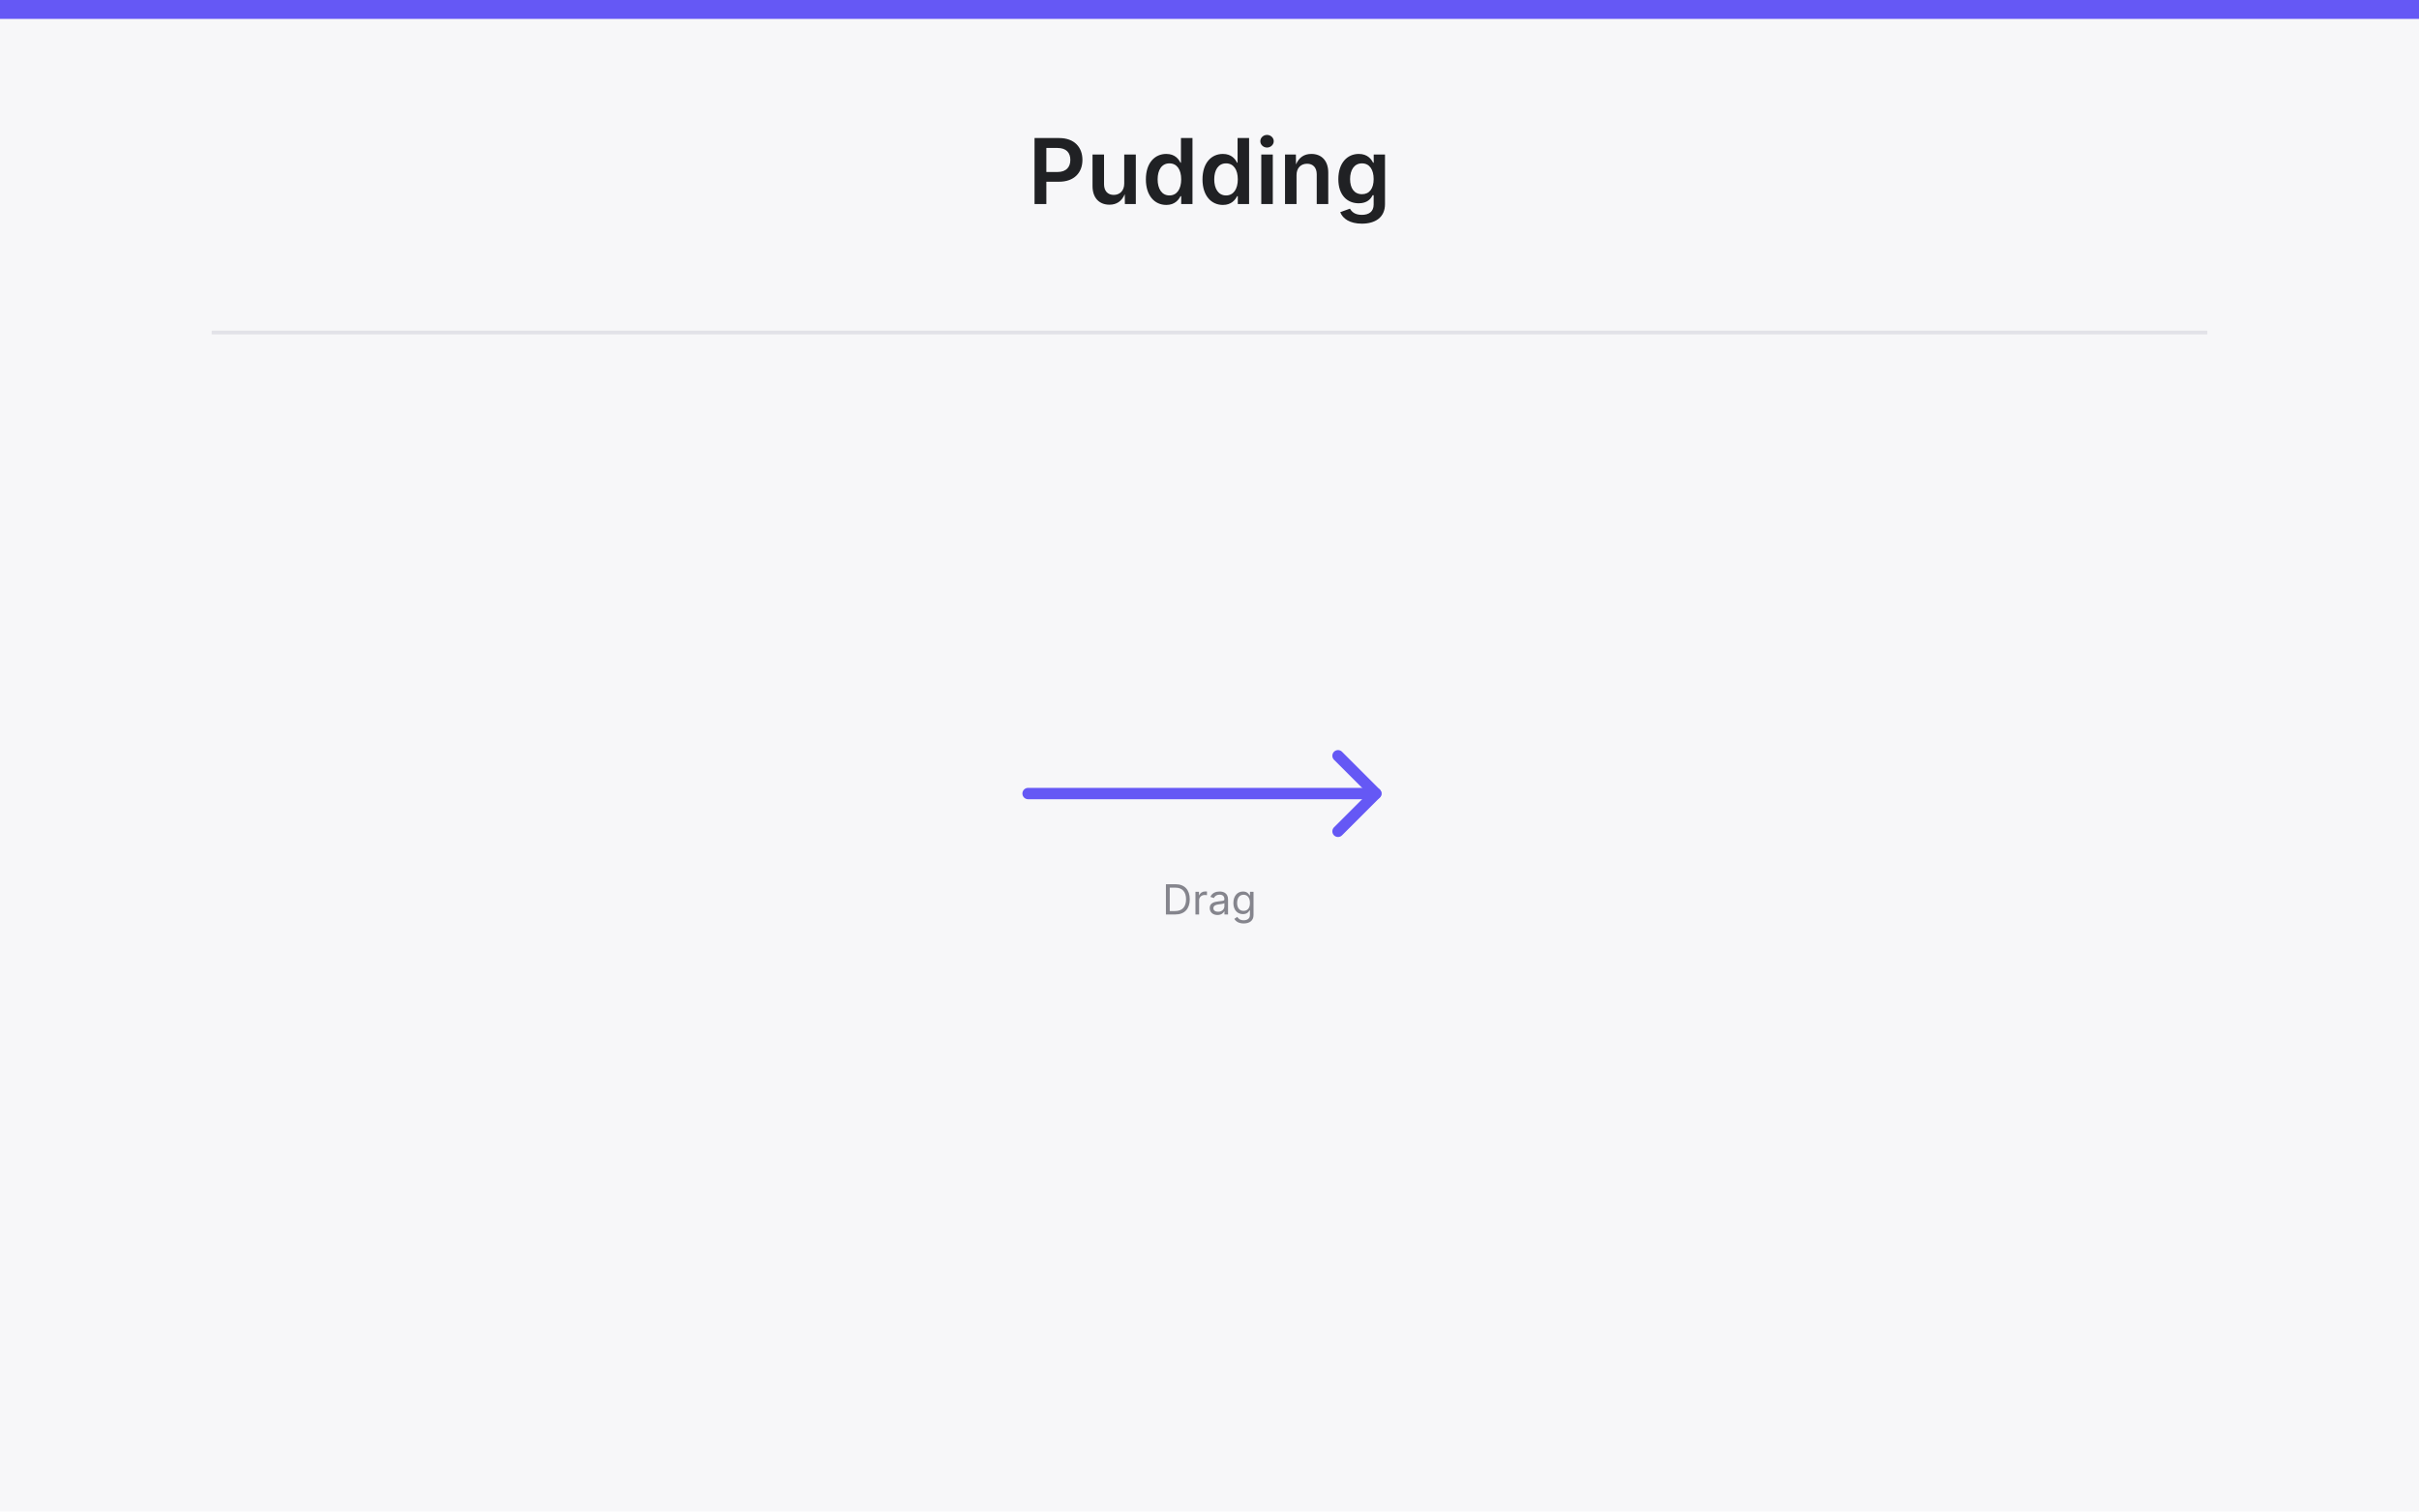
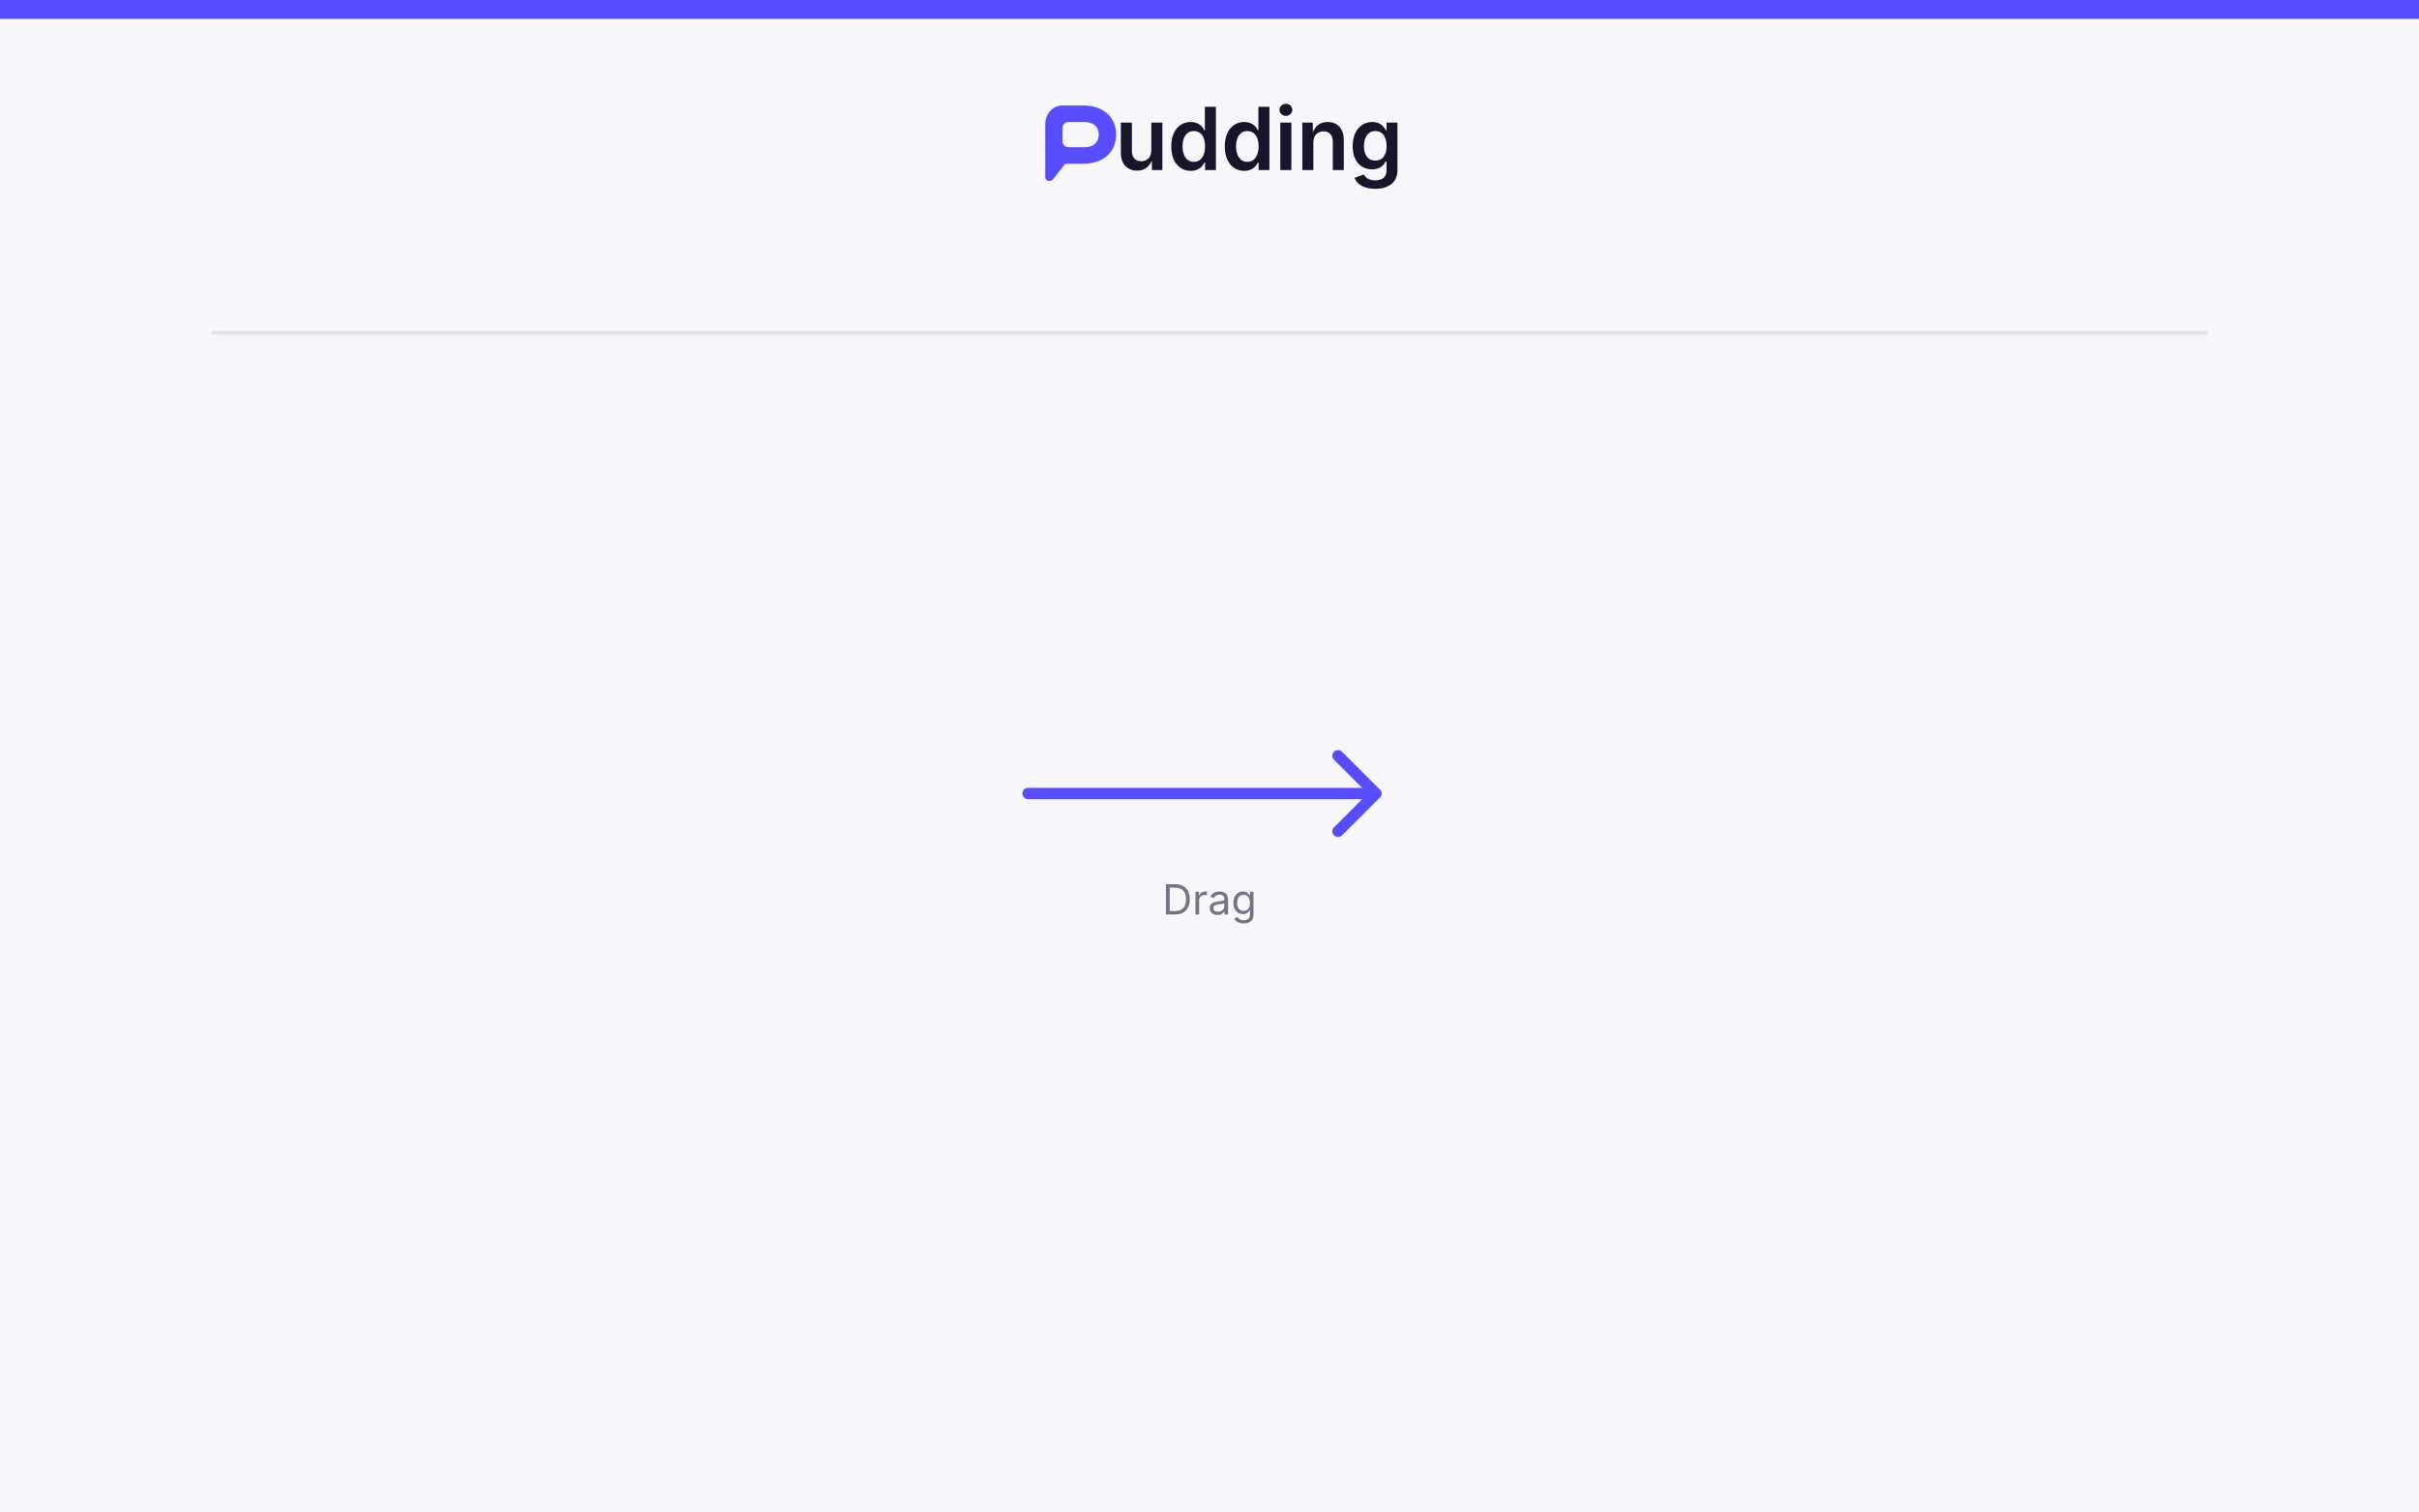
<svg xmlns="http://www.w3.org/2000/svg" width="640" height="400" viewBox="0 0 640 400">
-   <rect width="640" height="400" fill="#f7f7f9" />
-   <rect width="640" height="5" fill="#6558f5" />
-   <text x="320" y="54" fill="#202124" font-family="-apple-system, BlinkMacSystemFont, 'Helvetica Neue', sans-serif" font-size="24" font-weight="600" text-anchor="middle">Pudding</text>
-   <line x1="56" y1="88" x2="584" y2="88" stroke="#e2e2e8" />
-   <path d="M272 210H364" fill="none" stroke="#6558f5" stroke-linecap="round" stroke-width="3" />
-   <path d="M354 200L364 210L354 220" fill="none" stroke="#6558f5" stroke-linecap="round" stroke-linejoin="round" stroke-width="3" />
-   <text x="320" y="242" fill="#85858d" font-family="-apple-system, BlinkMacSystemFont, 'Helvetica Neue', sans-serif" font-size="11" text-anchor="middle">Drag</text>
+   <rect width="640" height="400" fill="#f7f7fb" />
+   <rect width="640" height="5" fill="#584cff" />
+   <path transform="translate(273 25) scale(.2083333)" fill="#584cff" fill-rule="evenodd" d="     M39 14H65     C91 14 107 29 107 51     C107 73 91 88 65 88H44     C42.5 88 41.5 89 40.5 90.5     L29 105     C27 108 25 110 22 110     C19 110 17 107.5 17 104V38     C17 24 27 14 39 14Z     M47 35H67     C78 35 85 41 85 51     C85 61 78 67 67 67H47     C42 67 39 64 39 59V43     C39 38 42 35 47 35Z" />
+   <text x="295" y="45" fill="#17152c" font-family="-apple-system, BlinkMacSystemFont, 'Helvetica Neue', sans-serif" font-size="23" font-weight="600" letter-spacing="-0.2">udding</text>
+   <line x1="56" y1="88" x2="584" y2="88" stroke="#e3e2ea" />
+   <path d="M272 210H364" fill="none" stroke="#584cff" stroke-linecap="round" stroke-width="3" />
+   <path d="M354 200L364 210L354 220" fill="none" stroke="#584cff" stroke-linecap="round" stroke-linejoin="round" stroke-width="3" />
+   <text x="320" y="242" fill="#77748a" font-family="-apple-system, BlinkMacSystemFont, 'Helvetica Neue', sans-serif" font-size="11" text-anchor="middle">Drag</text>
</svg>
